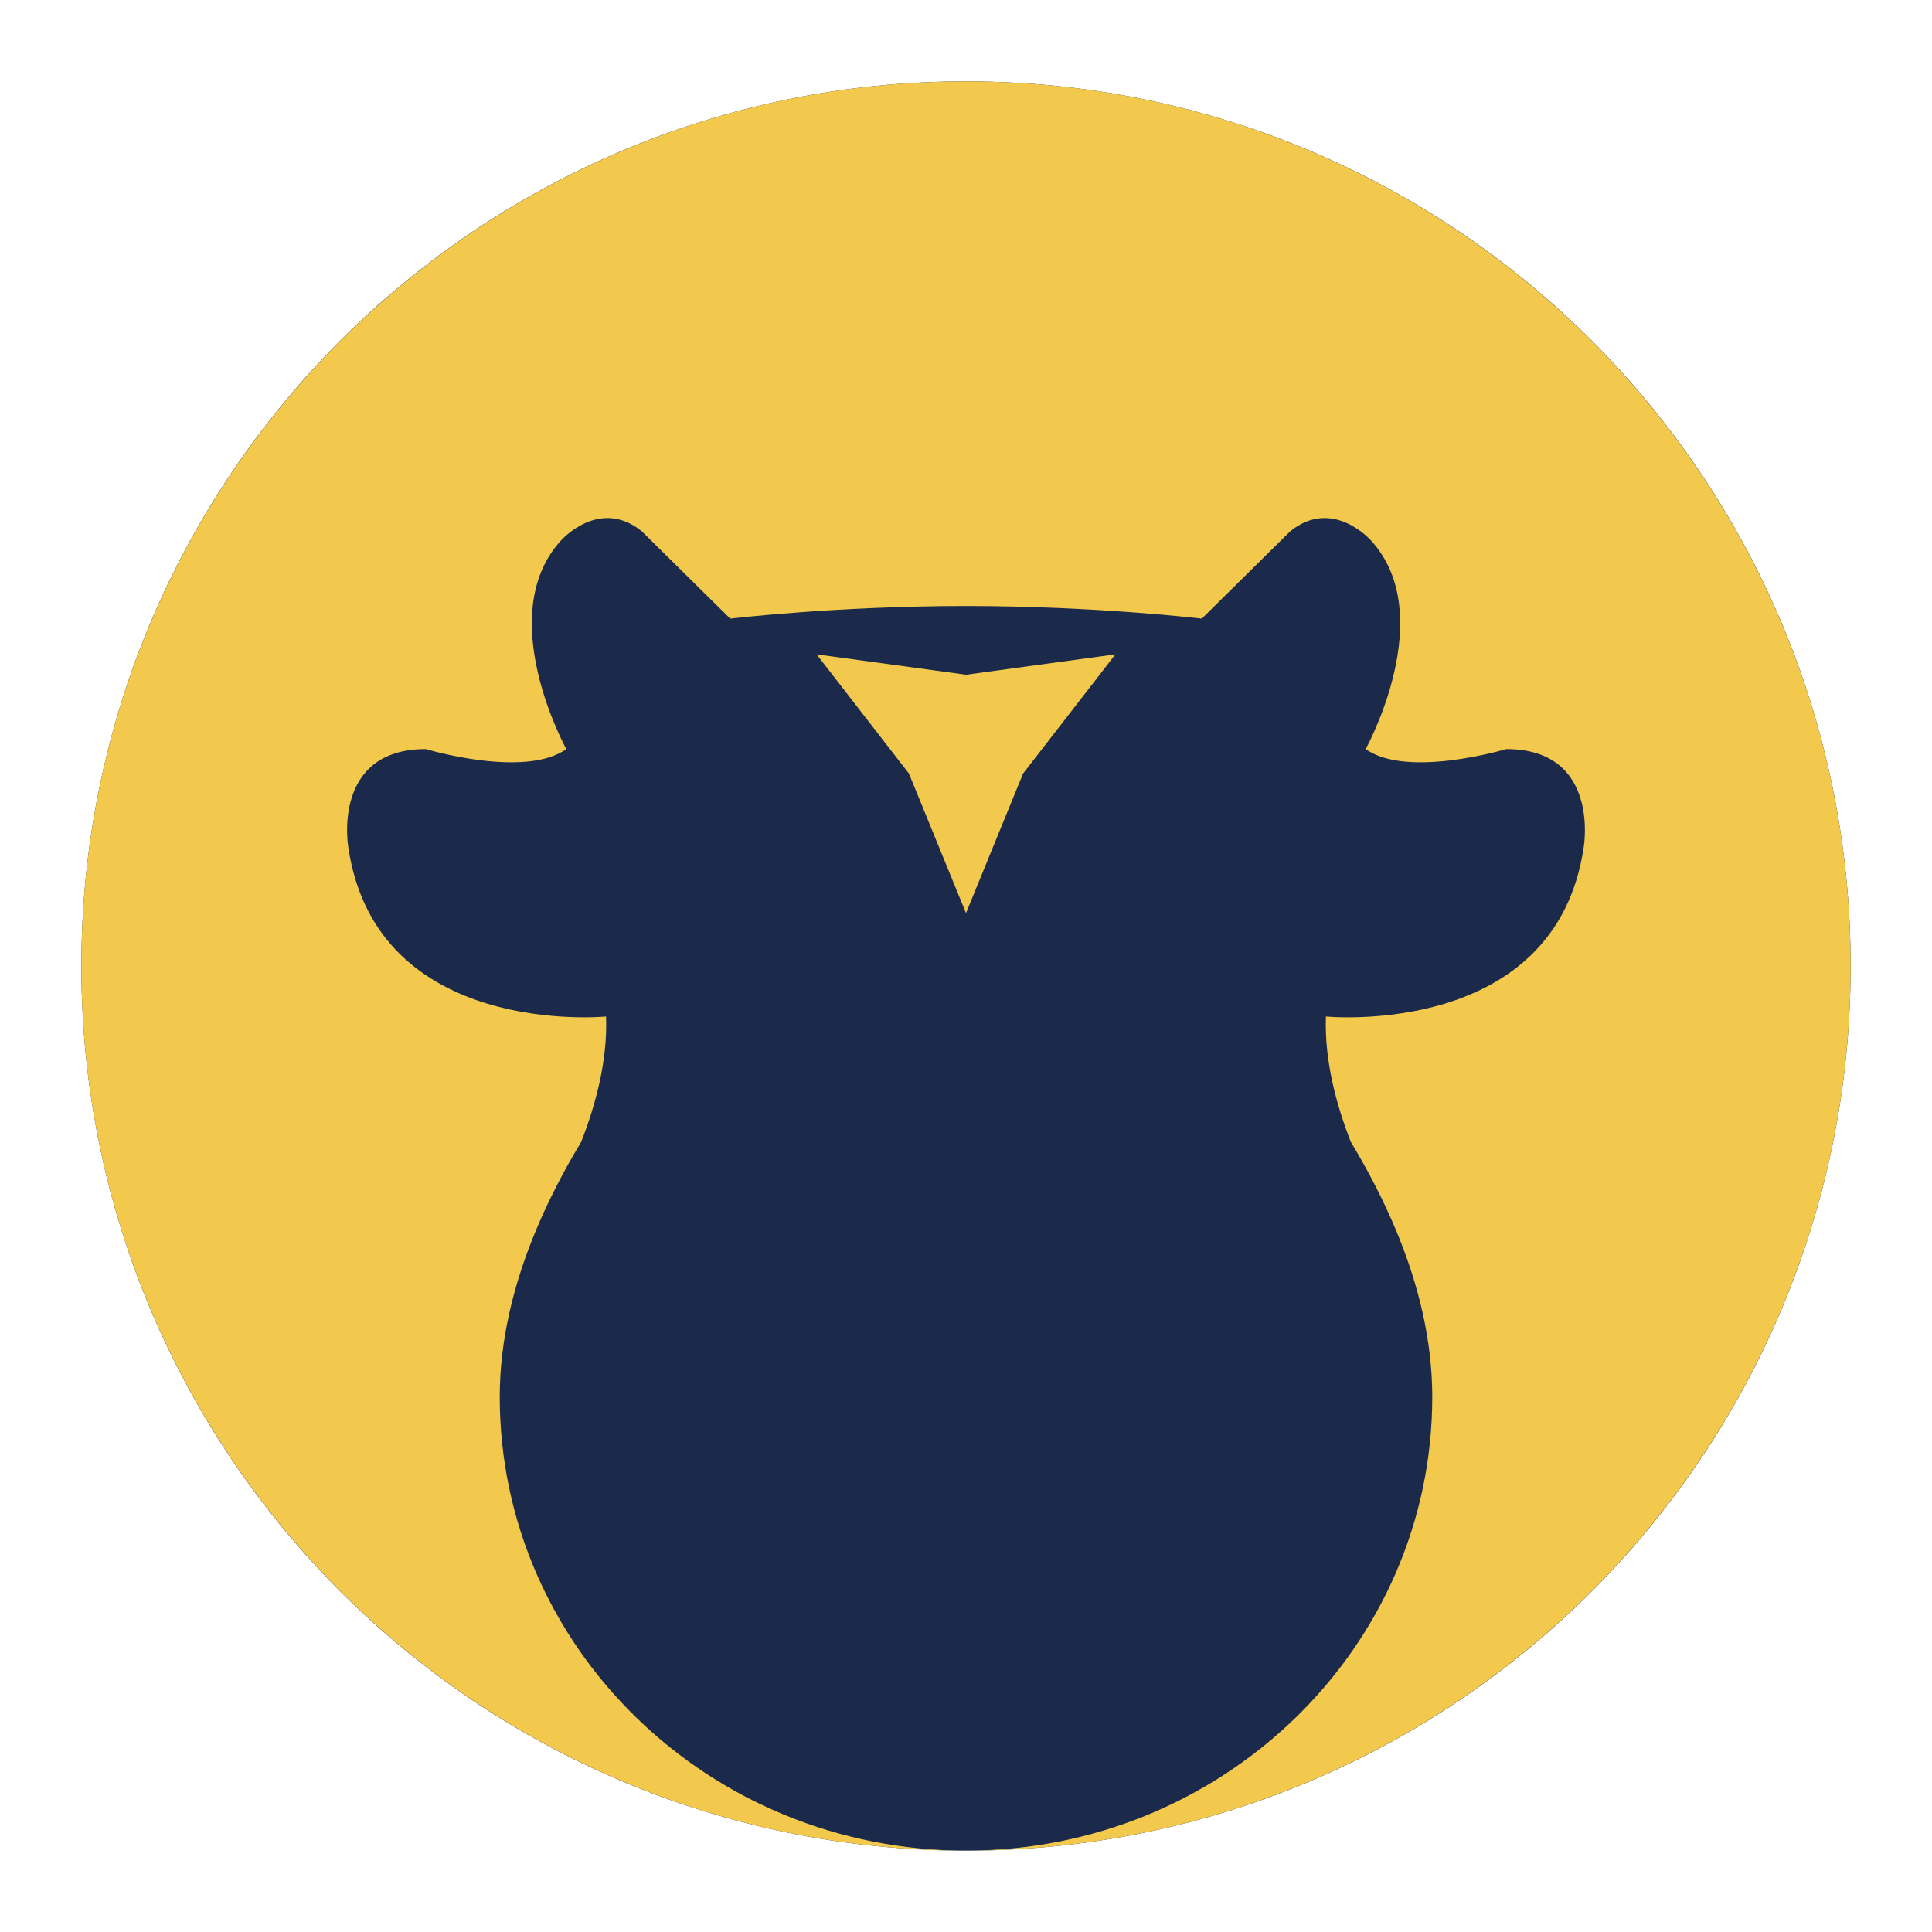
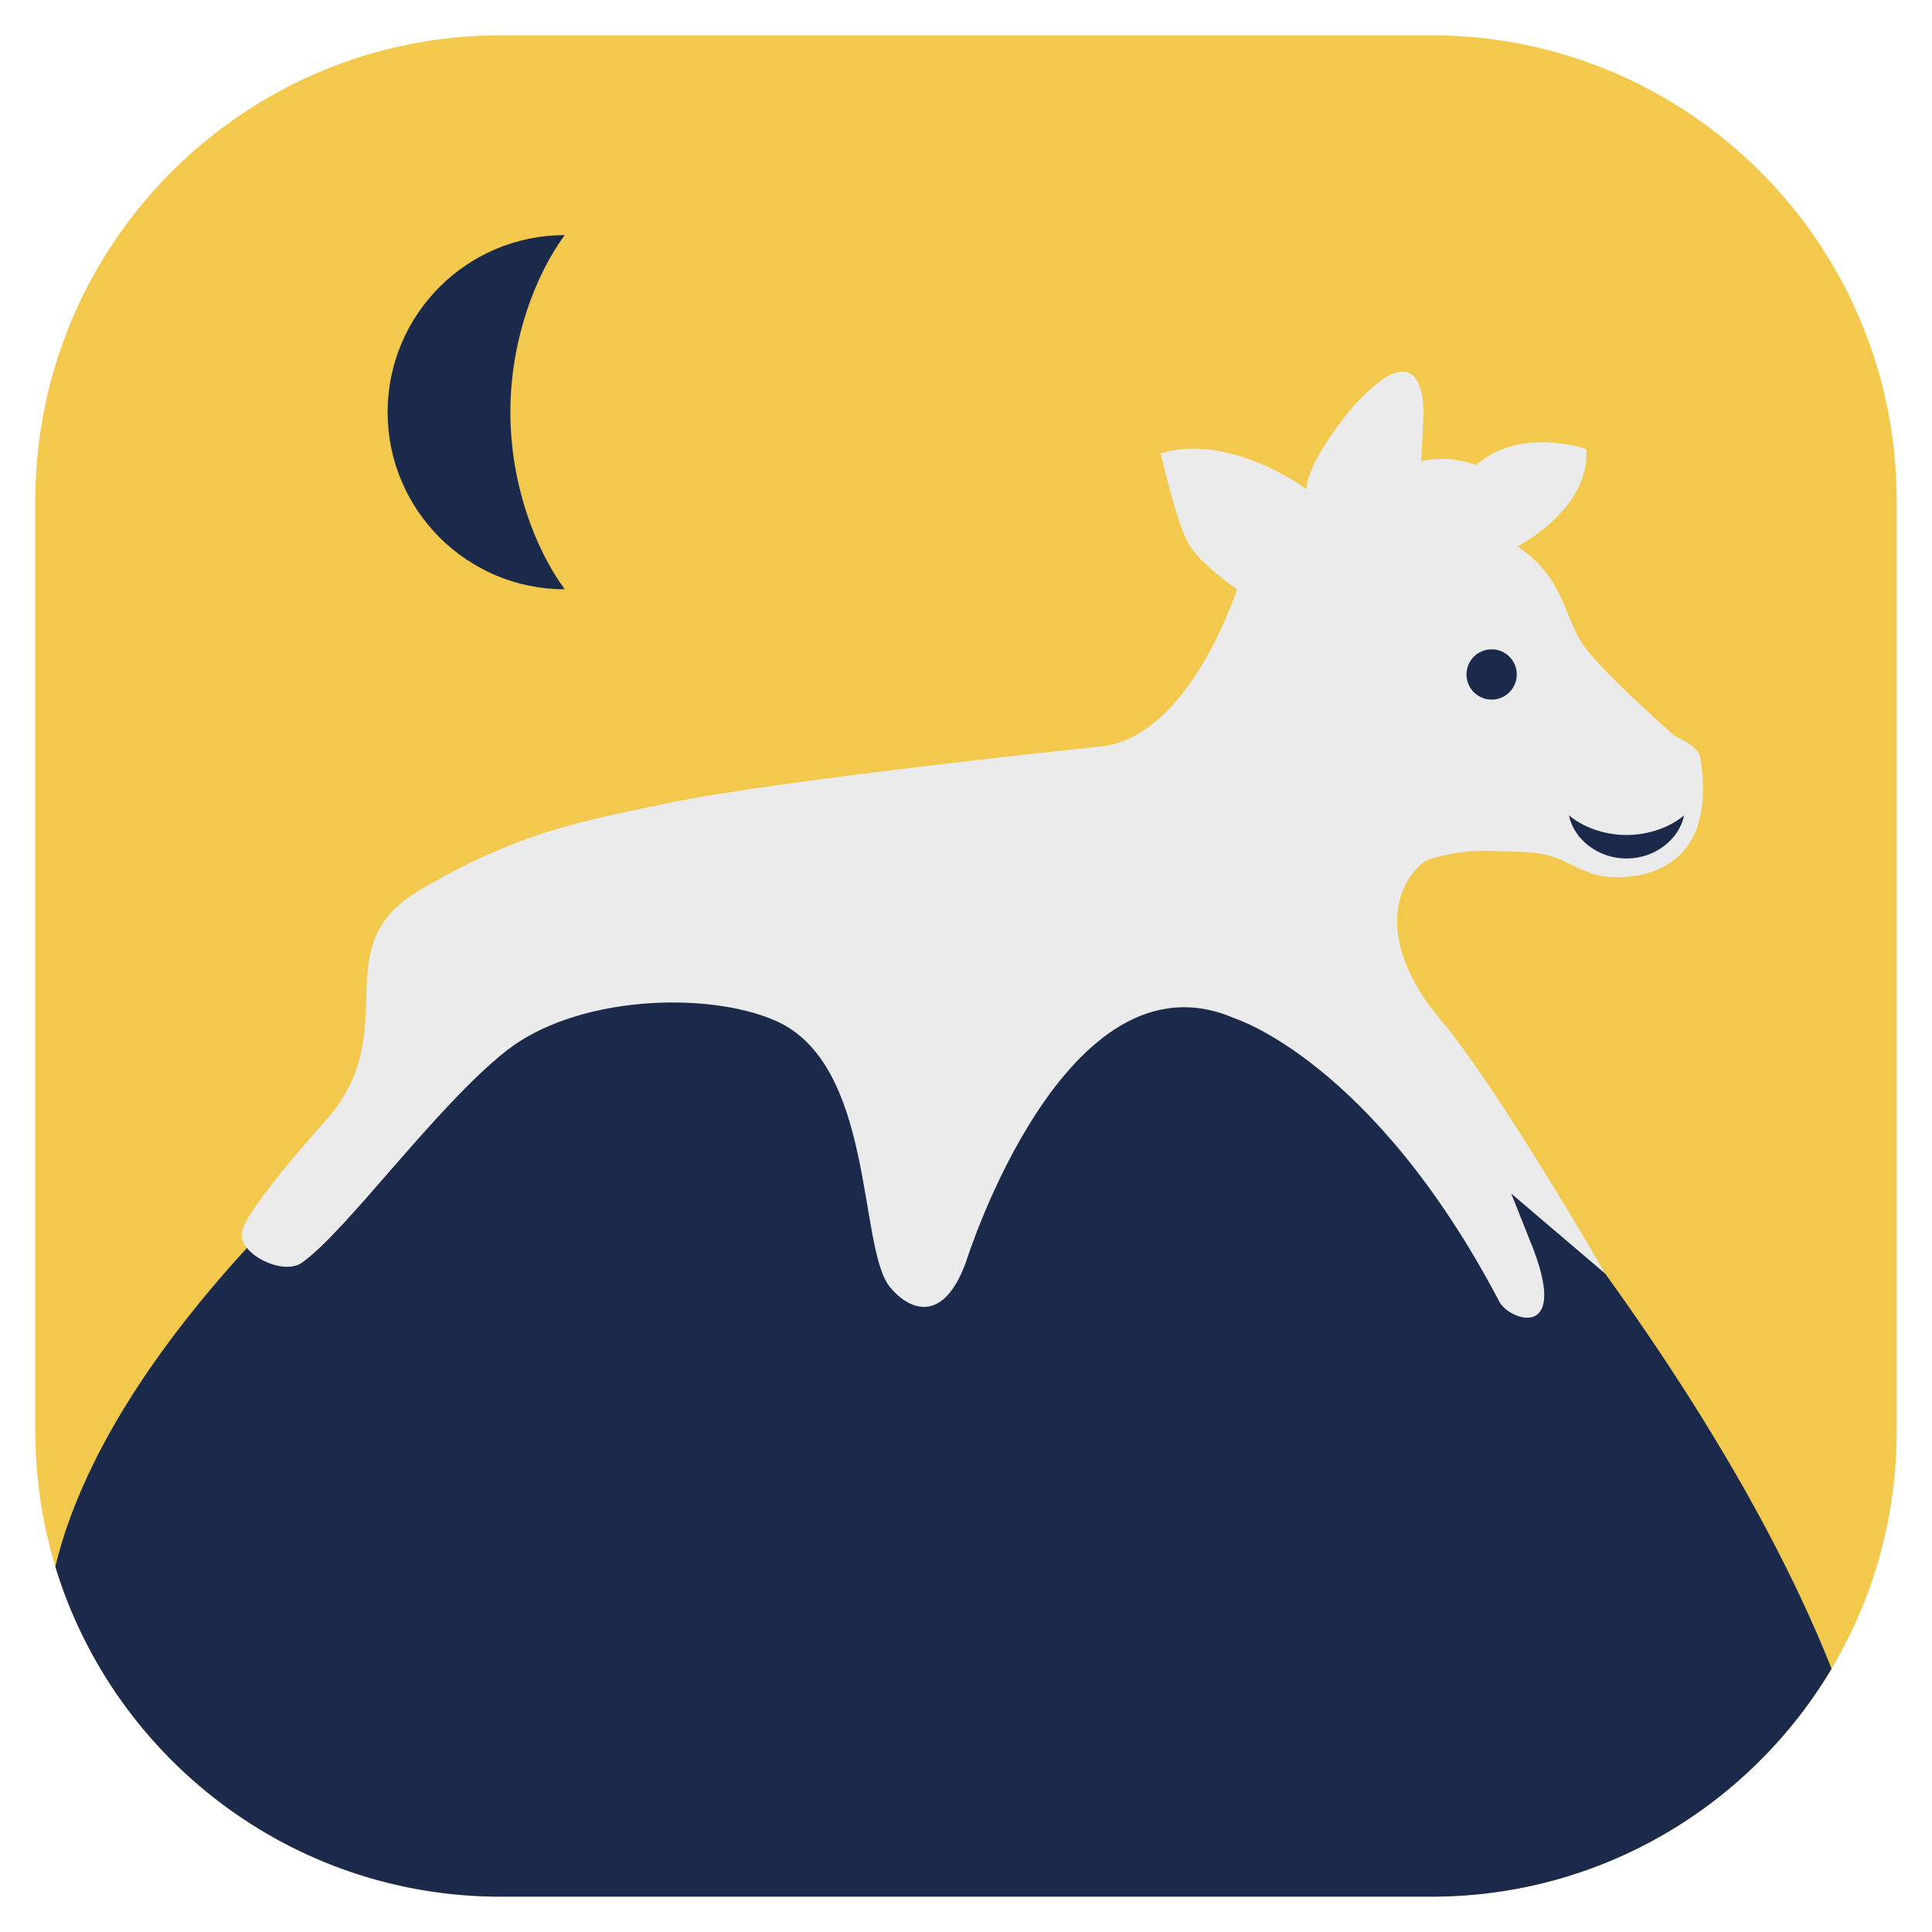
<svg xmlns="http://www.w3.org/2000/svg" width="100%" height="100%" viewBox="0 0 512 512" version="1.1" xml:space="preserve" style="fill-rule:evenodd;clip-rule:evenodd;stroke-linejoin:round;stroke-miterlimit:2;">
-   <circle cx="256" cy="256" r="234.435" style="fill:rgb(27,42,74);" />
-   <g transform="matrix(1,0,0,1,3.44728,5.04296)">
-     <path d="M252.553,485.392C123.164,485.392 18.117,380.345 18.117,250.957C18.117,121.569 123.164,16.522 252.553,16.522C381.941,16.522 486.988,121.569 486.988,250.957C486.988,380.345 381.941,485.392 252.553,485.392ZM252.553,485.392C320.75,485.392 376.118,431.51 376.118,365.142C376.118,350.121 372.468,335.193 366.423,320.769C363.114,312.873 359.087,305.127 354.548,297.601C350.7,287.81 347.507,275.991 347.94,264.34C347.94,264.34 408.862,270.325 416.263,219.391C416.263,219.391 420.713,193.457 395.7,193.471C395.7,193.471 369.524,201.359 358.475,193.471C358.475,193.471 378.025,158.131 359.94,138.254C359.94,138.254 349.883,126.676 338.564,135.668L315.035,158.903C315.035,158.903 286.983,155.554 252.553,155.554C218.122,155.554 190.071,158.903 190.071,158.903L166.541,135.668C155.222,126.676 145.166,138.254 145.166,138.254C127.08,158.131 146.63,193.471 146.63,193.471C135.581,201.359 109.406,193.471 109.406,193.471C84.393,193.457 88.842,219.391 88.842,219.391C96.243,270.325 157.166,264.34 157.166,264.34C157.598,275.991 154.406,287.81 150.558,297.601C146.019,305.127 141.992,312.873 138.682,320.769C132.637,335.193 128.987,350.121 128.987,365.142C128.987,431.51 184.355,485.392 252.553,485.392Z" style="fill:rgb(242,201,76);" />
-   </g>
-   <g transform="matrix(1,0,0,-1,-10.0625,439.077)">
-     <path d="M266.062,197.092L281.185,234.076L305.653,265.664L266.062,260.269L226.472,265.664L250.94,234.076L266.062,197.092Z" style="fill:rgb(242,201,76);" />
+   <g transform="matrix(0.75,0,0,0.75,256,256)">
+     <g transform="matrix(1,0,0,1,-341.333,-341.333)">
+       <g transform="matrix(1.33333,0,0,1.33333,0,0)">
+         <path d="M502.64,132.68L502.64,379.32C502.64,447.382 447.382,502.64 379.32,502.64L132.68,502.64C64.618,502.64 9.36,447.382 9.36,379.32L9.36,132.68C9.36,64.618 64.618,9.36 132.68,9.36L379.32,9.36C447.382,9.36 502.64,64.618 502.64,132.68Z" style="fill:rgb(242,201,76);" />
+       </g>
+       <g transform="matrix(1.33333,0,0,1.33333,0,0)">
+         <path d="M14.662,415.174C22.323,383.099 51.577,328.636 150.147,257.24L339.617,235.549C339.617,235.549 445.077,340.714 485.388,442.227C463.881,478.387 424.41,502.64 379.32,502.64L132.68,502.64C77.086,502.64 30.035,465.773 14.662,415.174Z" style="fill:rgb(27,42,74);" />
+       </g>
+       <g transform="matrix(1.33333,0,0,1.33333,0,0)">
+         <path d="M381.591,269.999C365.969,251.451 368.36,235.414 377.587,228.205C377.587,228.205 385.31,224.945 396.182,225.546C400.266,225.772 405.509,225.545 410.008,226.603C414.603,227.684 418.937,230.998 423.754,232.033C429.71,233.313 456.147,234.122 450.546,200.512C450.074,197.68 443.87,195.073 443.87,195.073C443.87,195.073 427.759,180.966 420.95,172.761C413.996,164.381 415.582,153.881 402.142,144.795C402.142,144.795 421.492,135.002 420.383,118.989C420.383,118.989 402.918,112.84 391.14,123.279C391.14,123.279 384.676,120.325 376.652,122.235L377.202,110.787C377.202,110.787 378.925,85.315 358.688,107.613C358.688,107.613 346.453,121.867 346.203,129.61C346.203,129.61 326.189,114.634 307.616,120.113C307.616,120.113 311.595,138.056 314.961,144.075C317.839,149.221 327.814,156.226 327.814,156.226C327.814,156.226 315.538,194.576 292.444,197.736C292.444,197.736 206.621,206.608 176.456,212.942C153.987,217.66 137.502,220.484 111.459,235.737C85.416,250.99 107.489,272.531 86.649,296.573C86.649,296.573 65.237,320.148 64.105,326.507C63.067,332.338 74.973,338.073 79.858,334.725C91.533,326.722 115.471,293.22 134.155,278.494C152.611,263.947 187.093,262.541 205.345,270.421C231.936,281.899 227.321,330.31 235.763,340.978C240.163,346.538 249.67,351.892 256,334.432C256,334.432 282.248,250.471 327.066,269.825C327.066,269.825 363.828,281.147 397.36,344.994C399.896,349.822 415.422,355.328 406.511,331.431L400.497,316.318L425.407,337.532C425.407,337.532 397.213,288.547 381.591,269.999Z" style="fill:rgb(235,235,235);" />
+         <g>
+           <circle cx="395.301" cy="178.738" r="6.662" style="fill:rgb(27,42,74);" />
+           <path d="M415.792,216.073C419.139,218.95 424.822,221.286 431.046,221.286C437.27,221.286 442.953,218.95 446.3,216.073C445.029,222.388 438.632,227.514 431.046,227.514C423.461,227.514 417.063,222.388 415.792,216.073Z" style="fill:rgb(27,42,74);" />
+         </g>
+       </g>
+       <g transform="matrix(1.33333,0,0,1.33333,0,0)">
+         <path d="M149.653,62.305C141.706,73.149 135.254,90.444 135.254,109.235C135.254,128.026 141.706,145.321 149.653,156.165C123.751,156.165 102.723,135.136 102.723,109.235C102.723,83.334 123.751,62.305 149.653,62.305Z" style="fill:rgb(27,42,74);" />
+       </g>
+     </g>
  </g>
</svg>
